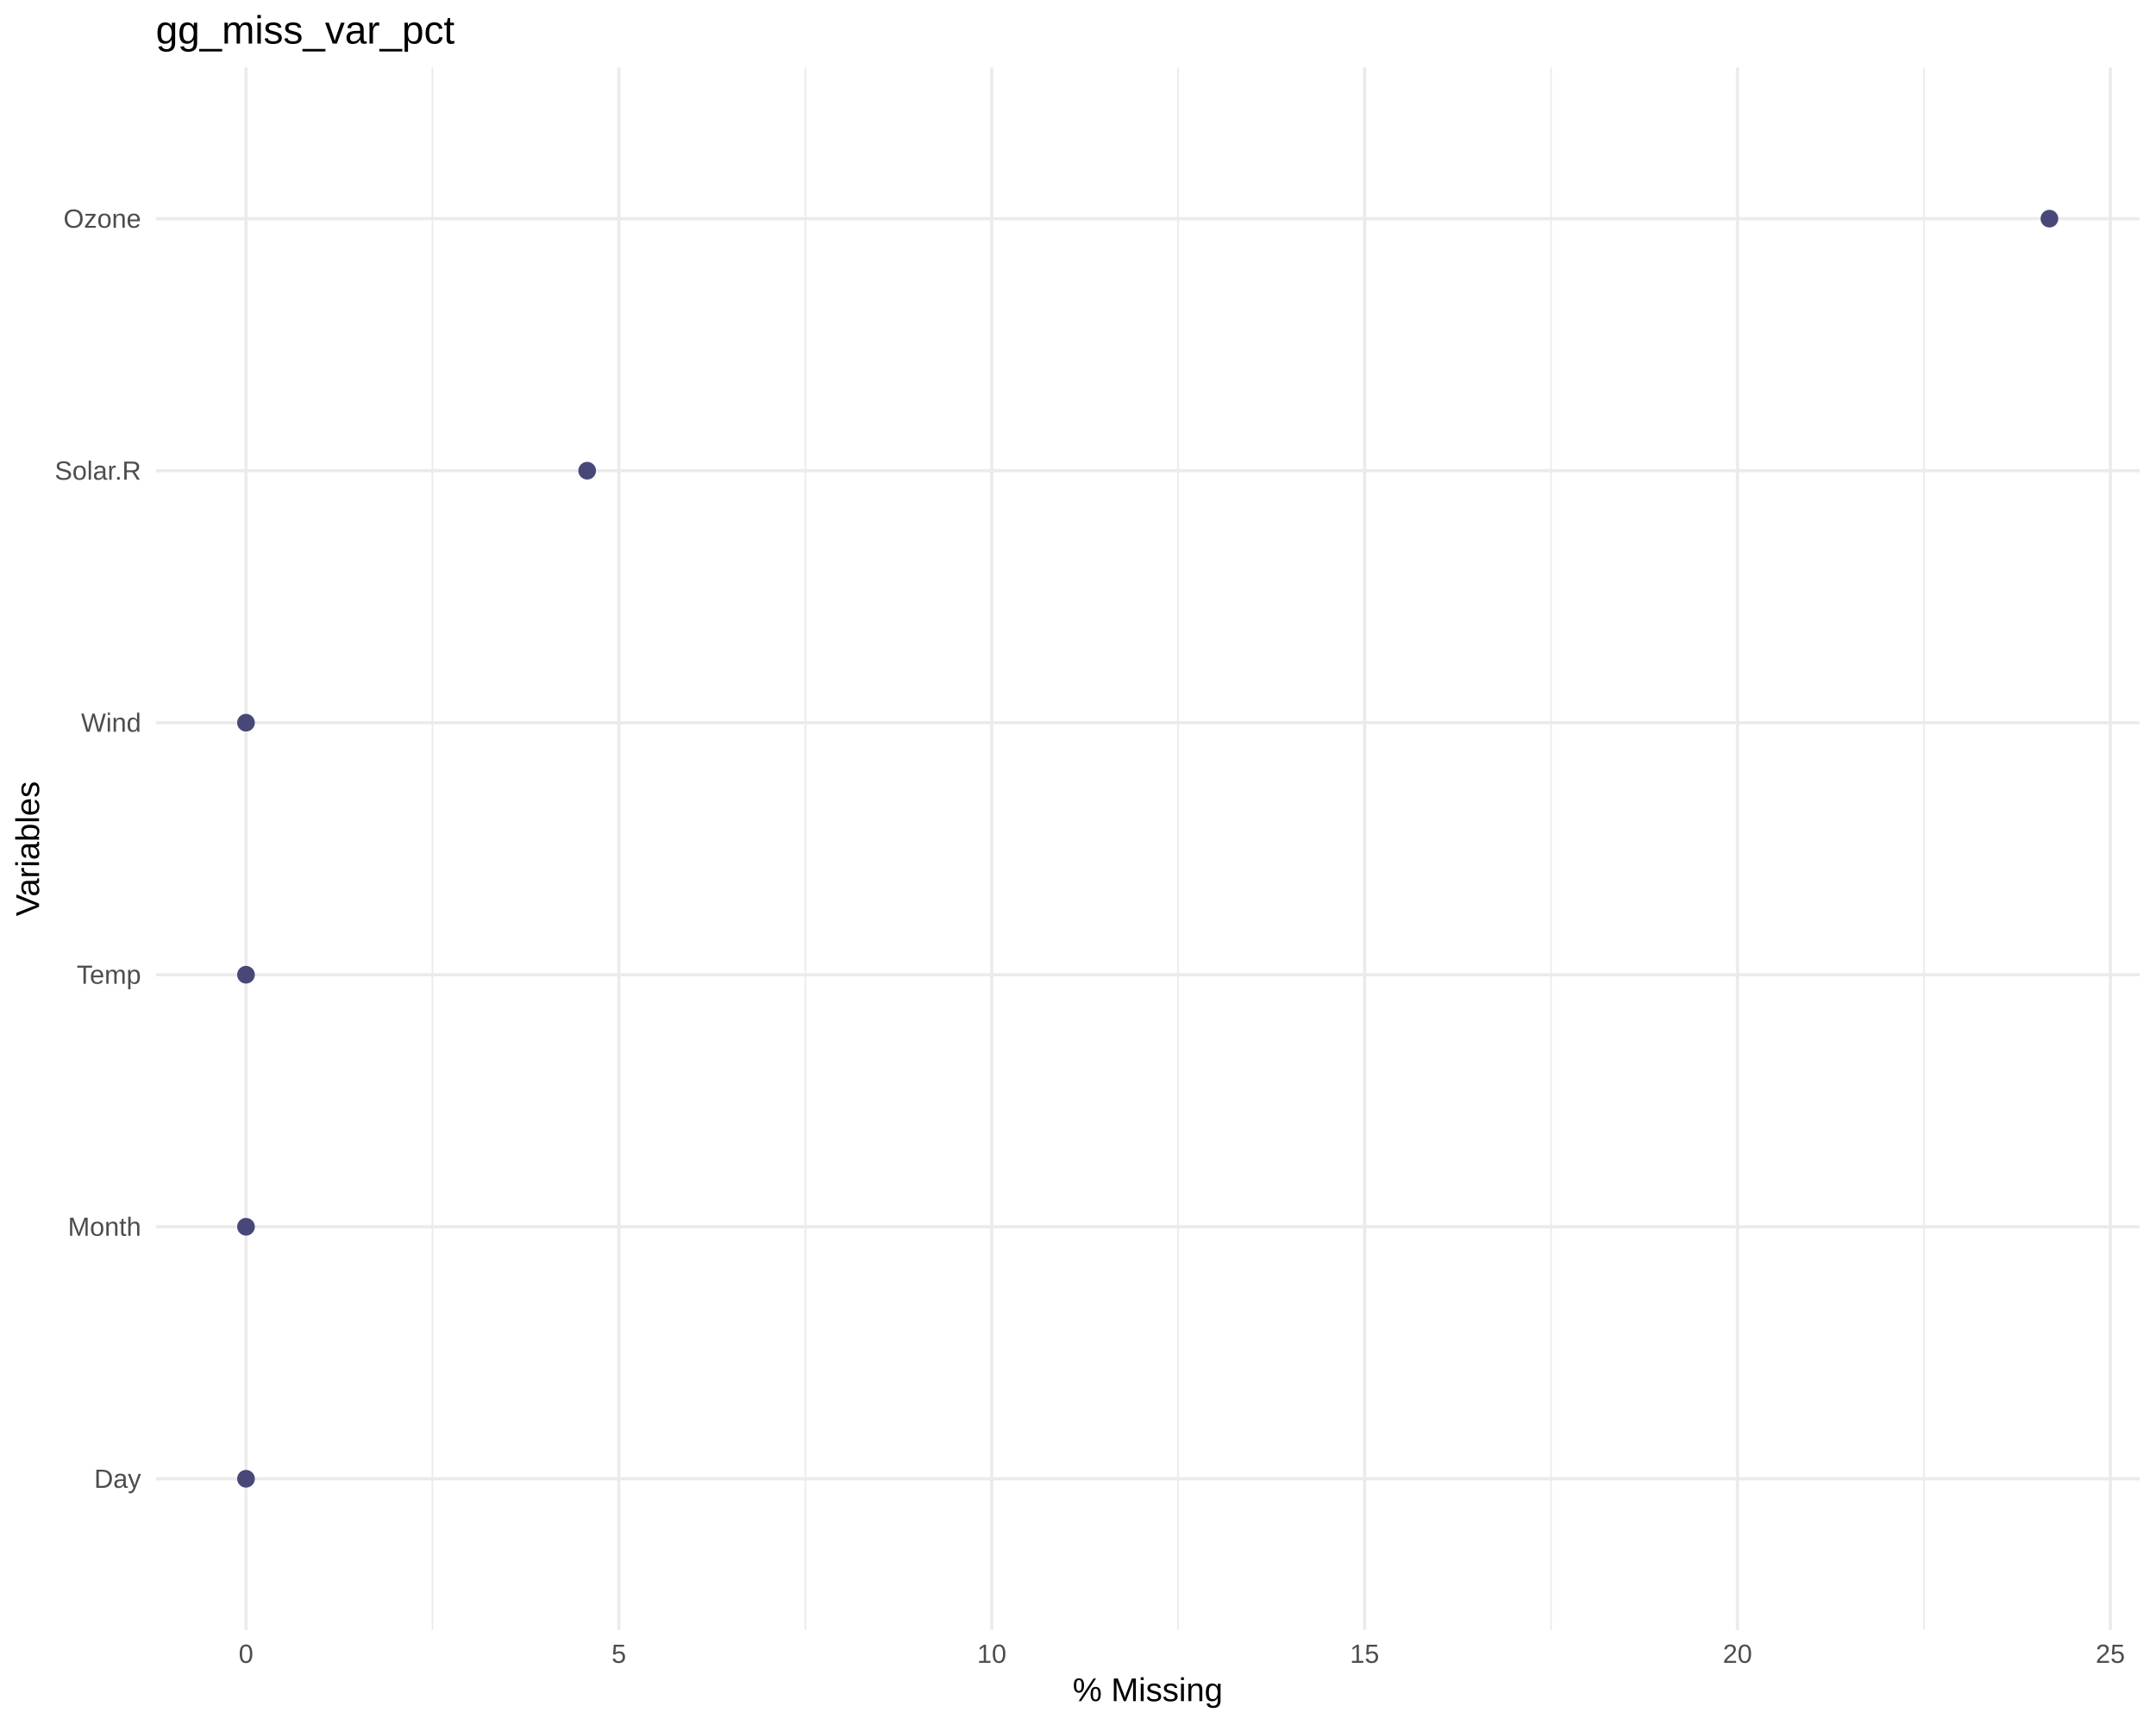
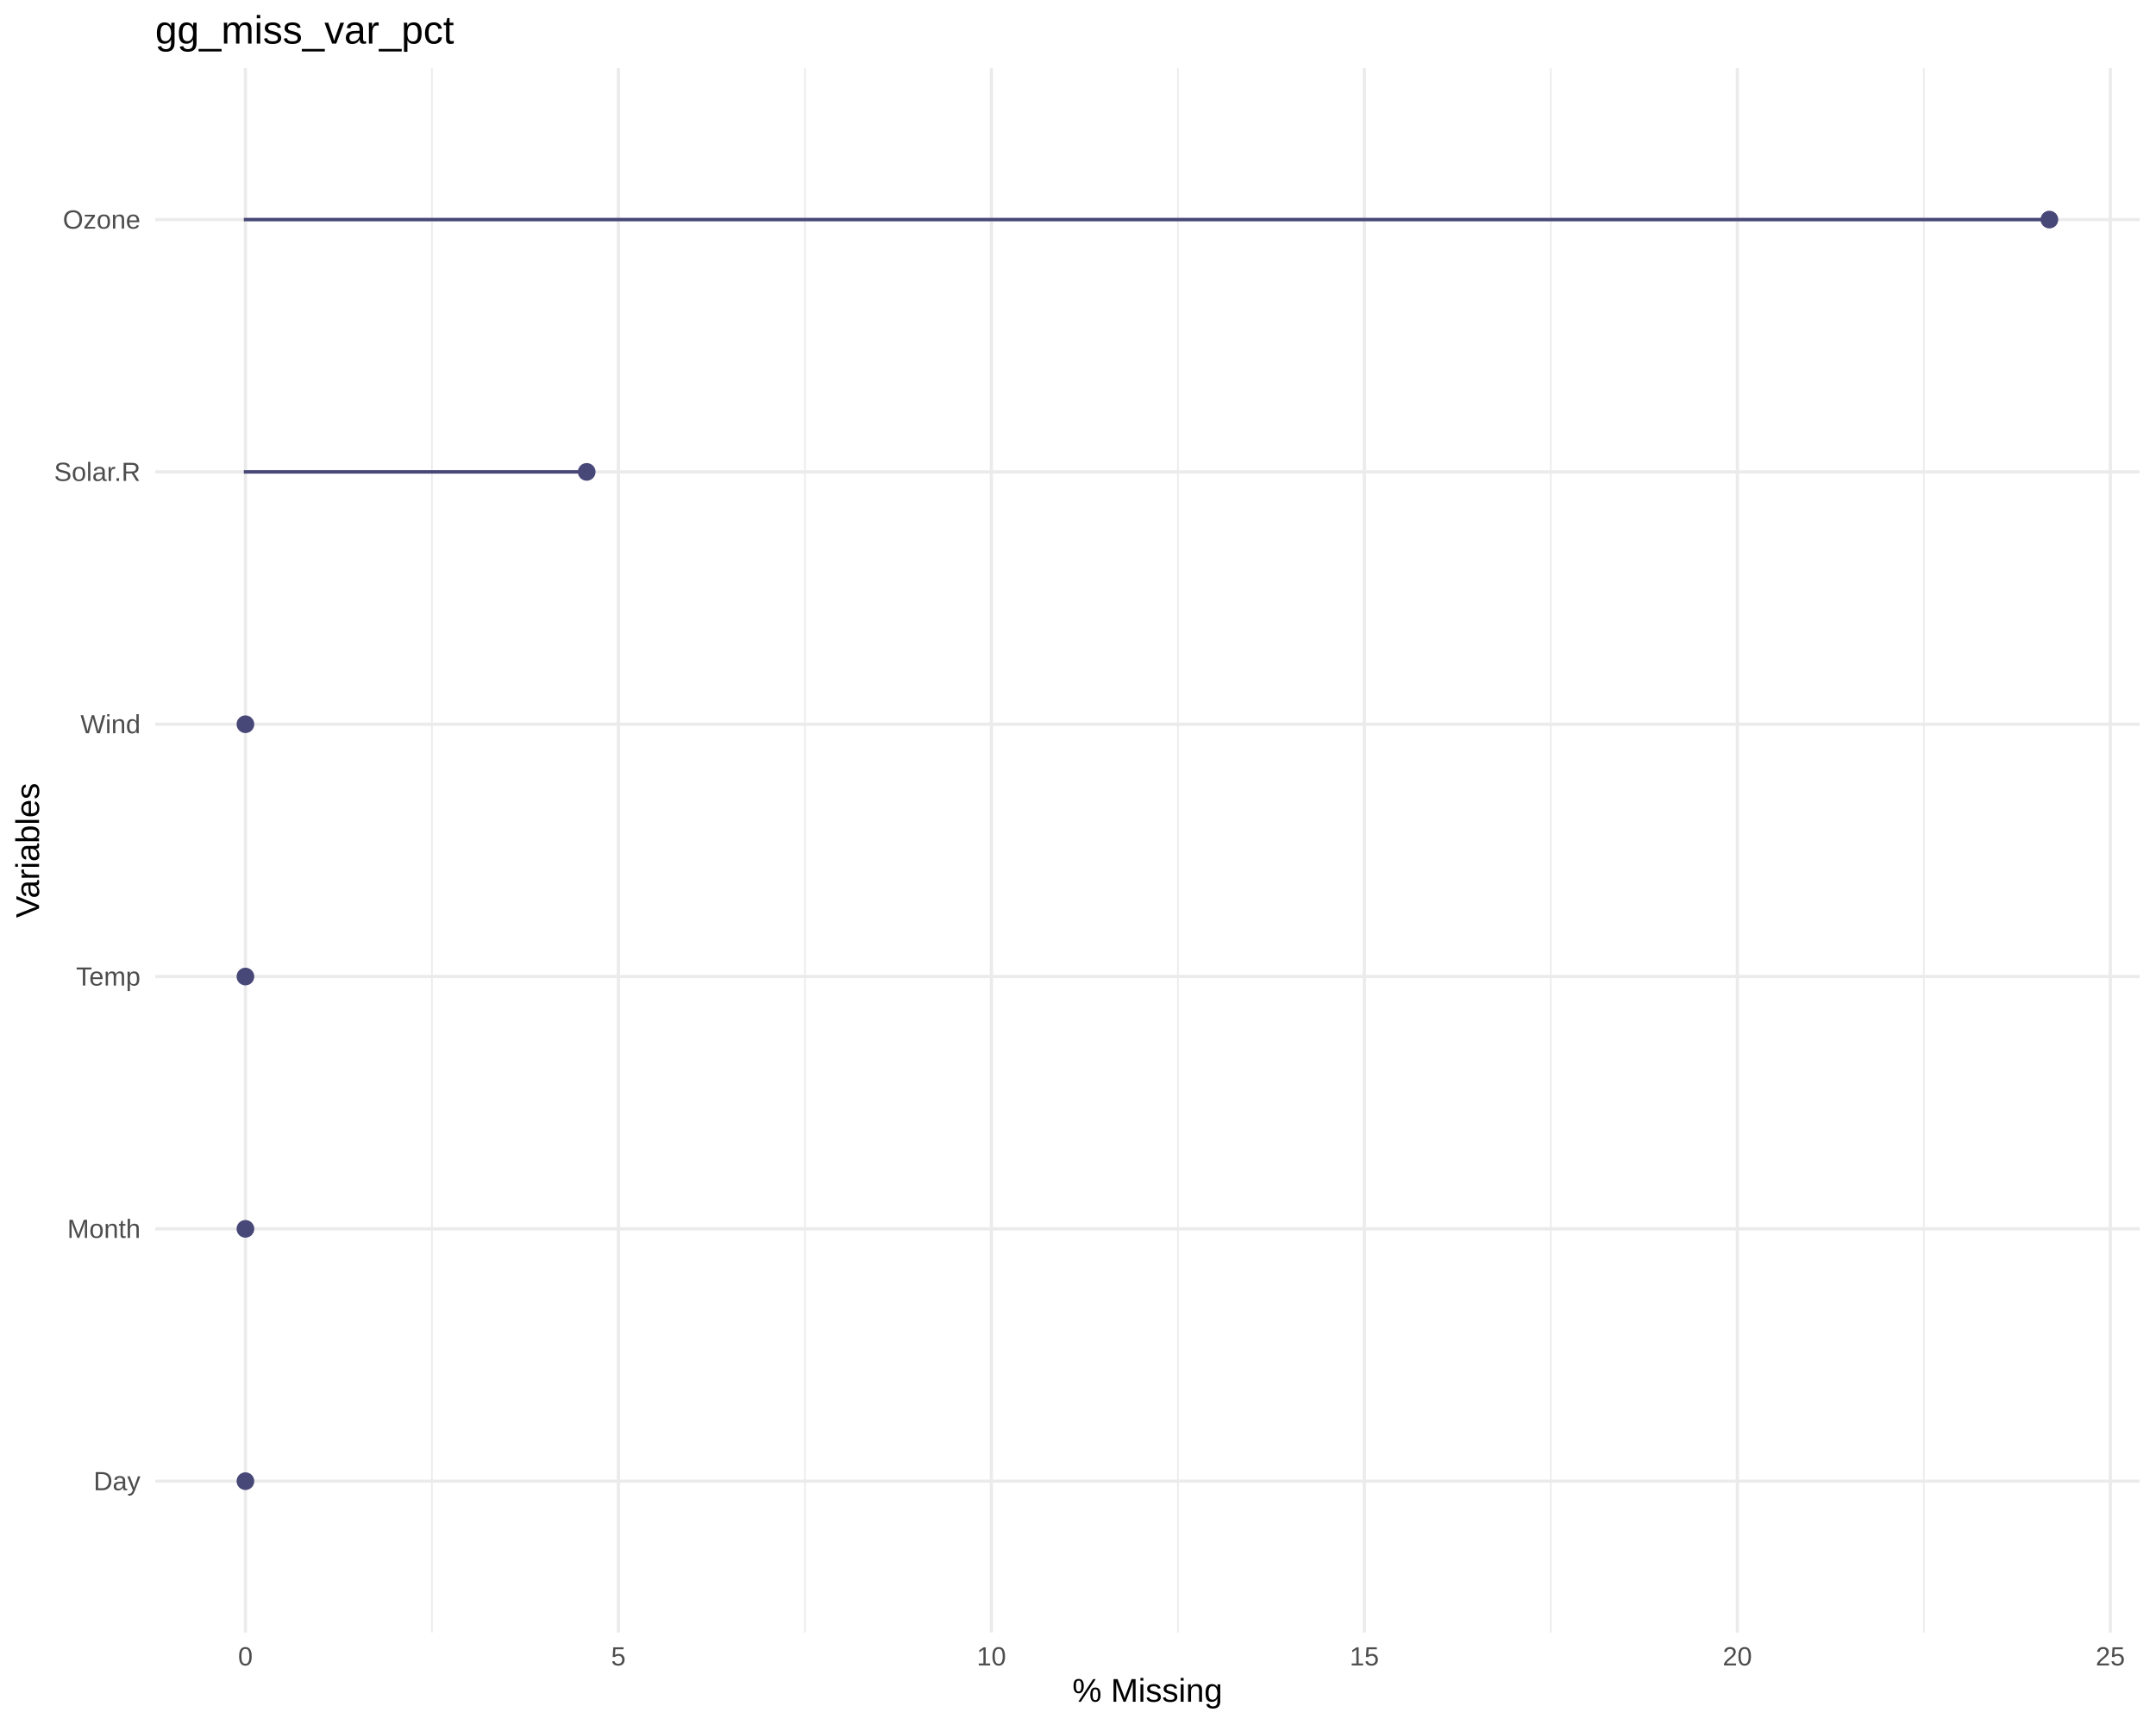
<svg xmlns="http://www.w3.org/2000/svg" viewBox="0 0 720.00 576.00">
  <defs>
    <style type="text/css">
    line, polyline, polygon, path, rect, circle {
      fill: none;
      stroke: #000000;
      stroke-linecap: round;
      stroke-linejoin: round;
      stroke-miterlimit: 10.00;
    }
  </style>
  </defs>
  <rect width="100%" height="100%" style="stroke: none; fill: #FFFFFF;" />
  <defs>
-     <clipPath id="cpNTIuMDR8NzE0LjUyfDU0NC4yN3wyMi41Mg==">
-       <rect x="52.04" y="22.52" width="662.48" height="521.75" />
+     <clipPath id="cpNTEuODR8NzE0LjUyfDU0NS4xM3wyMi43Nw==">
+       <rect x="51.84" y="22.77" width="662.68" height="522.36" />
    </clipPath>
  </defs>
-   <polyline points="144.41,544.27 144.41,22.52 " style="stroke-width: 0.53; stroke: #EBEBEB; stroke-linecap: butt;" clip-path="url(#cpNTIuMDR8NzE0LjUyfDU0NC4yN3wyMi41Mg==)" />
-   <polyline points="268.93,544.27 268.93,22.52 " style="stroke-width: 0.53; stroke: #EBEBEB; stroke-linecap: butt;" clip-path="url(#cpNTIuMDR8NzE0LjUyfDU0NC4yN3wyMi41Mg==)" />
-   <polyline points="393.45,544.27 393.45,22.52 " style="stroke-width: 0.53; stroke: #EBEBEB; stroke-linecap: butt;" clip-path="url(#cpNTIuMDR8NzE0LjUyfDU0NC4yN3wyMi41Mg==)" />
-   <polyline points="517.97,544.27 517.97,22.52 " style="stroke-width: 0.53; stroke: #EBEBEB; stroke-linecap: butt;" clip-path="url(#cpNTIuMDR8NzE0LjUyfDU0NC4yN3wyMi41Mg==)" />
-   <polyline points="642.49,544.27 642.49,22.52 " style="stroke-width: 0.53; stroke: #EBEBEB; stroke-linecap: butt;" clip-path="url(#cpNTIuMDR8NzE0LjUyfDU0NC4yN3wyMi41Mg==)" />
-   <polyline points="52.04,493.78 714.52,493.78 " style="stroke-width: 1.07; stroke: #EBEBEB; stroke-linecap: butt;" clip-path="url(#cpNTIuMDR8NzE0LjUyfDU0NC4yN3wyMi41Mg==)" />
-   <polyline points="52.04,409.63 714.52,409.63 " style="stroke-width: 1.07; stroke: #EBEBEB; stroke-linecap: butt;" clip-path="url(#cpNTIuMDR8NzE0LjUyfDU0NC4yN3wyMi41Mg==)" />
-   <polyline points="52.04,325.47 714.52,325.47 " style="stroke-width: 1.07; stroke: #EBEBEB; stroke-linecap: butt;" clip-path="url(#cpNTIuMDR8NzE0LjUyfDU0NC4yN3wyMi41Mg==)" />
-   <polyline points="52.04,241.32 714.52,241.32 " style="stroke-width: 1.07; stroke: #EBEBEB; stroke-linecap: butt;" clip-path="url(#cpNTIuMDR8NzE0LjUyfDU0NC4yN3wyMi41Mg==)" />
-   <polyline points="52.04,157.17 714.52,157.17 " style="stroke-width: 1.07; stroke: #EBEBEB; stroke-linecap: butt;" clip-path="url(#cpNTIuMDR8NzE0LjUyfDU0NC4yN3wyMi41Mg==)" />
-   <polyline points="52.04,73.01 714.52,73.01 " style="stroke-width: 1.07; stroke: #EBEBEB; stroke-linecap: butt;" clip-path="url(#cpNTIuMDR8NzE0LjUyfDU0NC4yN3wyMi41Mg==)" />
-   <polyline points="82.15,544.27 82.15,22.52 " style="stroke-width: 1.07; stroke: #EBEBEB; stroke-linecap: butt;" clip-path="url(#cpNTIuMDR8NzE0LjUyfDU0NC4yN3wyMi41Mg==)" />
-   <polyline points="206.67,544.27 206.67,22.52 " style="stroke-width: 1.07; stroke: #EBEBEB; stroke-linecap: butt;" clip-path="url(#cpNTIuMDR8NzE0LjUyfDU0NC4yN3wyMi41Mg==)" />
-   <polyline points="331.19,544.27 331.19,22.52 " style="stroke-width: 1.07; stroke: #EBEBEB; stroke-linecap: butt;" clip-path="url(#cpNTIuMDR8NzE0LjUyfDU0NC4yN3wyMi41Mg==)" />
-   <polyline points="455.71,544.27 455.71,22.52 " style="stroke-width: 1.07; stroke: #EBEBEB; stroke-linecap: butt;" clip-path="url(#cpNTIuMDR8NzE0LjUyfDU0NC4yN3wyMi41Mg==)" />
-   <polyline points="580.23,544.27 580.23,22.52 " style="stroke-width: 1.07; stroke: #EBEBEB; stroke-linecap: butt;" clip-path="url(#cpNTIuMDR8NzE0LjUyfDU0NC4yN3wyMi41Mg==)" />
-   <polyline points="704.75,544.27 704.75,22.52 " style="stroke-width: 1.07; stroke: #EBEBEB; stroke-linecap: butt;" clip-path="url(#cpNTIuMDR8NzE0LjUyfDU0NC4yN3wyMi41Mg==)" />
-   <rect x="82.15" y="493.78" width="0.00" height="0.00" style="stroke-width: 1.07; stroke: #484878; stroke-linecap: butt; fill: #484878;" clip-path="url(#cpNTIuMDR8NzE0LjUyfDU0NC4yN3wyMi41Mg==)" />
-   <rect x="82.15" y="409.63" width="0.00" height="0.00" style="stroke-width: 1.07; stroke: #484878; stroke-linecap: butt; fill: #484878;" clip-path="url(#cpNTIuMDR8NzE0LjUyfDU0NC4yN3wyMi41Mg==)" />
-   <rect x="82.15" y="325.47" width="0.00" height="0.00" style="stroke-width: 1.07; stroke: #484878; stroke-linecap: butt; fill: #484878;" clip-path="url(#cpNTIuMDR8NzE0LjUyfDU0NC4yN3wyMi41Mg==)" />
-   <rect x="82.15" y="241.32" width="0.00" height="0.00" style="stroke-width: 1.07; stroke: #484878; stroke-linecap: butt; fill: #484878;" clip-path="url(#cpNTIuMDR8NzE0LjUyfDU0NC4yN3wyMi41Mg==)" />
-   <rect x="82.15" y="157.17" width="113.94" height="0.00" style="stroke-width: 1.07; stroke: #484878; stroke-linecap: butt; fill: #484878;" clip-path="url(#cpNTIuMDR8NzE0LjUyfDU0NC4yN3wyMi41Mg==)" />
-   <rect x="82.15" y="73.01" width="602.25" height="0.00" style="stroke-width: 1.07; stroke: #484878; stroke-linecap: butt; fill: #484878;" clip-path="url(#cpNTIuMDR8NzE0LjUyfDU0NC4yN3wyMi41Mg==)" />
-   <circle cx="684.41" cy="73.01" r="1.95pt" style="stroke-width: 0.71; stroke: #484878; fill: #484878;" clip-path="url(#cpNTIuMDR8NzE0LjUyfDU0NC4yN3wyMi41Mg==)" />
-   <circle cx="196.09" cy="157.17" r="1.95pt" style="stroke-width: 0.71; stroke: #484878; fill: #484878;" clip-path="url(#cpNTIuMDR8NzE0LjUyfDU0NC4yN3wyMi41Mg==)" />
-   <circle cx="82.15" cy="241.32" r="1.95pt" style="stroke-width: 0.71; stroke: #484878; fill: #484878;" clip-path="url(#cpNTIuMDR8NzE0LjUyfDU0NC4yN3wyMi41Mg==)" />
-   <circle cx="82.15" cy="325.47" r="1.95pt" style="stroke-width: 0.71; stroke: #484878; fill: #484878;" clip-path="url(#cpNTIuMDR8NzE0LjUyfDU0NC4yN3wyMi41Mg==)" />
-   <circle cx="82.15" cy="409.63" r="1.95pt" style="stroke-width: 0.71; stroke: #484878; fill: #484878;" clip-path="url(#cpNTIuMDR8NzE0LjUyfDU0NC4yN3wyMi41Mg==)" />
-   <circle cx="82.15" cy="493.78" r="1.95pt" style="stroke-width: 0.71; stroke: #484878; fill: #484878;" clip-path="url(#cpNTIuMDR8NzE0LjUyfDU0NC4yN3wyMi41Mg==)" />
+   <polyline points="144.24,545.13 144.24,22.77 " style="stroke-width: 0.53; stroke: #EBEBEB; stroke-linecap: butt;" clip-path="url(#cpNTEuODR8NzE0LjUyfDU0NS4xM3wyMi43Nw==)" />
+   <polyline points="268.80,545.13 268.80,22.77 " style="stroke-width: 0.53; stroke: #EBEBEB; stroke-linecap: butt;" clip-path="url(#cpNTEuODR8NzE0LjUyfDU0NS4xM3wyMi43Nw==)" />
+   <polyline points="393.36,545.13 393.36,22.77 " style="stroke-width: 0.53; stroke: #EBEBEB; stroke-linecap: butt;" clip-path="url(#cpNTEuODR8NzE0LjUyfDU0NS4xM3wyMi43Nw==)" />
+   <polyline points="517.91,545.13 517.91,22.77 " style="stroke-width: 0.53; stroke: #EBEBEB; stroke-linecap: butt;" clip-path="url(#cpNTEuODR8NzE0LjUyfDU0NS4xM3wyMi43Nw==)" />
+   <polyline points="642.47,545.13 642.47,22.77 " style="stroke-width: 0.53; stroke: #EBEBEB; stroke-linecap: butt;" clip-path="url(#cpNTEuODR8NzE0LjUyfDU0NS4xM3wyMi43Nw==)" />
+   <polyline points="51.84,494.58 714.52,494.58 " style="stroke-width: 1.07; stroke: #EBEBEB; stroke-linecap: butt;" clip-path="url(#cpNTEuODR8NzE0LjUyfDU0NS4xM3wyMi43Nw==)" />
+   <polyline points="51.84,410.33 714.52,410.33 " style="stroke-width: 1.07; stroke: #EBEBEB; stroke-linecap: butt;" clip-path="url(#cpNTEuODR8NzE0LjUyfDU0NS4xM3wyMi43Nw==)" />
+   <polyline points="51.84,326.08 714.52,326.08 " style="stroke-width: 1.07; stroke: #EBEBEB; stroke-linecap: butt;" clip-path="url(#cpNTEuODR8NzE0LjUyfDU0NS4xM3wyMi43Nw==)" />
+   <polyline points="51.84,241.83 714.52,241.83 " style="stroke-width: 1.07; stroke: #EBEBEB; stroke-linecap: butt;" clip-path="url(#cpNTEuODR8NzE0LjUyfDU0NS4xM3wyMi43Nw==)" />
+   <polyline points="51.84,157.57 714.52,157.57 " style="stroke-width: 1.07; stroke: #EBEBEB; stroke-linecap: butt;" clip-path="url(#cpNTEuODR8NzE0LjUyfDU0NS4xM3wyMi43Nw==)" />
+   <polyline points="51.84,73.32 714.52,73.32 " style="stroke-width: 1.07; stroke: #EBEBEB; stroke-linecap: butt;" clip-path="url(#cpNTEuODR8NzE0LjUyfDU0NS4xM3wyMi43Nw==)" />
+   <polyline points="81.96,545.13 81.96,22.77 " style="stroke-width: 1.07; stroke: #EBEBEB; stroke-linecap: butt;" clip-path="url(#cpNTEuODR8NzE0LjUyfDU0NS4xM3wyMi43Nw==)" />
+   <polyline points="206.52,545.13 206.52,22.77 " style="stroke-width: 1.07; stroke: #EBEBEB; stroke-linecap: butt;" clip-path="url(#cpNTEuODR8NzE0LjUyfDU0NS4xM3wyMi43Nw==)" />
+   <polyline points="331.08,545.13 331.08,22.77 " style="stroke-width: 1.07; stroke: #EBEBEB; stroke-linecap: butt;" clip-path="url(#cpNTEuODR8NzE0LjUyfDU0NS4xM3wyMi43Nw==)" />
+   <polyline points="455.63,545.13 455.63,22.77 " style="stroke-width: 1.07; stroke: #EBEBEB; stroke-linecap: butt;" clip-path="url(#cpNTEuODR8NzE0LjUyfDU0NS4xM3wyMi43Nw==)" />
+   <polyline points="580.19,545.13 580.19,22.77 " style="stroke-width: 1.07; stroke: #EBEBEB; stroke-linecap: butt;" clip-path="url(#cpNTEuODR8NzE0LjUyfDU0NS4xM3wyMi43Nw==)" />
+   <polyline points="704.75,545.13 704.75,22.77 " style="stroke-width: 1.07; stroke: #EBEBEB; stroke-linecap: butt;" clip-path="url(#cpNTEuODR8NzE0LjUyfDU0NS4xM3wyMi43Nw==)" />
+   <rect x="81.96" y="494.54" width="0.00" height="0.08" style="stroke-width: 1.07; stroke: #484878; stroke-linecap: square; stroke-linejoin: miter; fill: #484878;" clip-path="url(#cpNTEuODR8NzE0LjUyfDU0NS4xM3wyMi43Nw==)" />
+   <rect x="81.96" y="410.29" width="0.00" height="0.08" style="stroke-width: 1.07; stroke: #484878; stroke-linecap: square; stroke-linejoin: miter; fill: #484878;" clip-path="url(#cpNTEuODR8NzE0LjUyfDU0NS4xM3wyMi43Nw==)" />
+   <rect x="81.96" y="326.03" width="0.00" height="0.08" style="stroke-width: 1.07; stroke: #484878; stroke-linecap: square; stroke-linejoin: miter; fill: #484878;" clip-path="url(#cpNTEuODR8NzE0LjUyfDU0NS4xM3wyMi43Nw==)" />
+   <rect x="81.96" y="241.78" width="0.00" height="0.08" style="stroke-width: 1.07; stroke: #484878; stroke-linecap: square; stroke-linejoin: miter; fill: #484878;" clip-path="url(#cpNTEuODR8NzE0LjUyfDU0NS4xM3wyMi43Nw==)" />
+   <rect x="81.96" y="157.53" width="113.97" height="0.08" style="stroke-width: 1.07; stroke: #484878; stroke-linecap: square; stroke-linejoin: miter; fill: #484878;" clip-path="url(#cpNTEuODR8NzE0LjUyfDU0NS4xM3wyMi43Nw==)" />
+   <rect x="81.96" y="73.28" width="602.44" height="0.08" style="stroke-width: 1.07; stroke: #484878; stroke-linecap: square; stroke-linejoin: miter; fill: #484878;" clip-path="url(#cpNTEuODR8NzE0LjUyfDU0NS4xM3wyMi43Nw==)" />
+   <circle cx="684.40" cy="73.32" r="1.95pt" style="stroke-width: 0.71; stroke: #484878; fill: #484878;" clip-path="url(#cpNTEuODR8NzE0LjUyfDU0NS4xM3wyMi43Nw==)" />
+   <circle cx="195.93" cy="157.57" r="1.95pt" style="stroke-width: 0.71; stroke: #484878; fill: #484878;" clip-path="url(#cpNTEuODR8NzE0LjUyfDU0NS4xM3wyMi43Nw==)" />
+   <circle cx="81.96" cy="241.83" r="1.95pt" style="stroke-width: 0.71; stroke: #484878; fill: #484878;" clip-path="url(#cpNTEuODR8NzE0LjUyfDU0NS4xM3wyMi43Nw==)" />
+   <circle cx="81.96" cy="326.08" r="1.95pt" style="stroke-width: 0.71; stroke: #484878; fill: #484878;" clip-path="url(#cpNTEuODR8NzE0LjUyfDU0NS4xM3wyMi43Nw==)" />
+   <circle cx="81.96" cy="410.33" r="1.95pt" style="stroke-width: 0.71; stroke: #484878; fill: #484878;" clip-path="url(#cpNTEuODR8NzE0LjUyfDU0NS4xM3wyMi43Nw==)" />
+   <circle cx="81.96" cy="494.58" r="1.95pt" style="stroke-width: 0.71; stroke: #484878; fill: #484878;" clip-path="url(#cpNTEuODR8NzE0LjUyfDU0NS4xM3wyMi43Nw==)" />
  <defs>
    <clipPath id="cpMC4wMHw3MjAuMDB8NTc2LjAwfDAuMDA=">
      <rect x="0.00" y="0.00" width="720.00" height="576.00" />
    </clipPath>
  </defs>
  <g clip-path="url(#cpMC4wMHw3MjAuMDB8NTc2LjAwfDAuMDA=)">
-     <text x="31.45" y="496.80" style="font-size: 8.80px; fill: #4D4D4D; font-family: Liberation Sans;" textLength="15.66px" lengthAdjust="spacingAndGlyphs">Day</text>
+     <text x="31.25" y="497.60" style="font-size: 8.80px; fill: #4D4D4D; font-family: Liberation Sans;" textLength="15.66px" lengthAdjust="spacingAndGlyphs">Day</text>
  </g>
  <g clip-path="url(#cpMC4wMHw3MjAuMDB8NTc2LjAwfDAuMDA=)">
-     <text x="22.67" y="412.65" style="font-size: 8.80px; fill: #4D4D4D; font-family: Liberation Sans;" textLength="24.44px" lengthAdjust="spacingAndGlyphs">Month</text>
+     <text x="22.47" y="413.35" style="font-size: 8.80px; fill: #4D4D4D; font-family: Liberation Sans;" textLength="24.44px" lengthAdjust="spacingAndGlyphs">Month</text>
  </g>
  <g clip-path="url(#cpMC4wMHw3MjAuMDB8NTc2LjAwfDAuMDA=)">
-     <text x="25.59" y="328.50" style="font-size: 8.80px; fill: #4D4D4D; font-family: Liberation Sans;" textLength="21.52px" lengthAdjust="spacingAndGlyphs">Temp</text>
+     <text x="25.39" y="329.10" style="font-size: 8.80px; fill: #4D4D4D; font-family: Liberation Sans;" textLength="21.52px" lengthAdjust="spacingAndGlyphs">Temp</text>
  </g>
  <g clip-path="url(#cpMC4wMHw3MjAuMDB8NTc2LjAwfDAuMDA=)">
-     <text x="27.08" y="244.34" style="font-size: 8.80px; fill: #4D4D4D; font-family: Liberation Sans;" textLength="20.03px" lengthAdjust="spacingAndGlyphs">Wind</text>
+     <text x="26.88" y="244.85" style="font-size: 8.80px; fill: #4D4D4D; font-family: Liberation Sans;" textLength="20.03px" lengthAdjust="spacingAndGlyphs">Wind</text>
  </g>
  <g clip-path="url(#cpMC4wMHw3MjAuMDB8NTc2LjAwfDAuMDA=)">
-     <text x="18.27" y="160.19" style="font-size: 8.80px; fill: #4D4D4D; font-family: Liberation Sans;" textLength="28.84px" lengthAdjust="spacingAndGlyphs">Solar.R</text>
+     <text x="18.06" y="160.60" style="font-size: 8.80px; fill: #4D4D4D; font-family: Liberation Sans;" textLength="28.84px" lengthAdjust="spacingAndGlyphs">Solar.R</text>
  </g>
  <g clip-path="url(#cpMC4wMHw3MjAuMDB8NTc2LjAwfDAuMDA=)">
-     <text x="21.19" y="76.04" style="font-size: 8.80px; fill: #4D4D4D; font-family: Liberation Sans;" textLength="25.92px" lengthAdjust="spacingAndGlyphs">Ozone</text>
+     <text x="20.98" y="76.35" style="font-size: 8.80px; fill: #4D4D4D; font-family: Liberation Sans;" textLength="25.92px" lengthAdjust="spacingAndGlyphs">Ozone</text>
  </g>
  <g clip-path="url(#cpMC4wMHw3MjAuMDB8NTc2LjAwfDAuMDA=)">
-     <text x="79.71" y="555.25" style="font-size: 8.80px; fill: #4D4D4D; font-family: Liberation Sans;" textLength="4.89px" lengthAdjust="spacingAndGlyphs">0</text>
+     <text x="79.51" y="556.11" style="font-size: 8.80px; fill: #4D4D4D; font-family: Liberation Sans;" textLength="4.89px" lengthAdjust="spacingAndGlyphs">0</text>
  </g>
  <g clip-path="url(#cpMC4wMHw3MjAuMDB8NTc2LjAwfDAuMDA=)">
-     <text x="204.23" y="555.25" style="font-size: 8.80px; fill: #4D4D4D; font-family: Liberation Sans;" textLength="4.89px" lengthAdjust="spacingAndGlyphs">5</text>
+     <text x="204.07" y="556.11" style="font-size: 8.80px; fill: #4D4D4D; font-family: Liberation Sans;" textLength="4.89px" lengthAdjust="spacingAndGlyphs">5</text>
  </g>
  <g clip-path="url(#cpMC4wMHw3MjAuMDB8NTc2LjAwfDAuMDA=)">
-     <text x="326.30" y="555.25" style="font-size: 8.80px; fill: #4D4D4D; font-family: Liberation Sans;" textLength="9.78px" lengthAdjust="spacingAndGlyphs">10</text>
+     <text x="326.19" y="556.11" style="font-size: 8.80px; fill: #4D4D4D; font-family: Liberation Sans;" textLength="9.78px" lengthAdjust="spacingAndGlyphs">10</text>
  </g>
  <g clip-path="url(#cpMC4wMHw3MjAuMDB8NTc2LjAwfDAuMDA=)">
-     <text x="450.82" y="555.25" style="font-size: 8.80px; fill: #4D4D4D; font-family: Liberation Sans;" textLength="9.78px" lengthAdjust="spacingAndGlyphs">15</text>
+     <text x="450.74" y="556.11" style="font-size: 8.80px; fill: #4D4D4D; font-family: Liberation Sans;" textLength="9.78px" lengthAdjust="spacingAndGlyphs">15</text>
  </g>
  <g clip-path="url(#cpMC4wMHw3MjAuMDB8NTc2LjAwfDAuMDA=)">
-     <text x="575.34" y="555.25" style="font-size: 8.80px; fill: #4D4D4D; font-family: Liberation Sans;" textLength="9.78px" lengthAdjust="spacingAndGlyphs">20</text>
+     <text x="575.30" y="556.11" style="font-size: 8.80px; fill: #4D4D4D; font-family: Liberation Sans;" textLength="9.78px" lengthAdjust="spacingAndGlyphs">20</text>
  </g>
  <g clip-path="url(#cpMC4wMHw3MjAuMDB8NTc2LjAwfDAuMDA=)">
-     <text x="699.86" y="555.25" style="font-size: 8.80px; fill: #4D4D4D; font-family: Liberation Sans;" textLength="9.78px" lengthAdjust="spacingAndGlyphs">25</text>
+     <text x="699.86" y="556.11" style="font-size: 8.80px; fill: #4D4D4D; font-family: Liberation Sans;" textLength="9.78px" lengthAdjust="spacingAndGlyphs">25</text>
  </g>
  <g clip-path="url(#cpMC4wMHw3MjAuMDB8NTc2LjAwfDAuMDA=)">
-     <text x="358.22" y="568.04" style="font-size: 11.00px; font-family: Liberation Sans;" textLength="50.12px" lengthAdjust="spacingAndGlyphs">% Missing</text>
+     <text x="358.12" y="568.24" style="font-size: 11.00px; font-family: Liberation Sans;" textLength="50.12px" lengthAdjust="spacingAndGlyphs">% Missing</text>
  </g>
  <g clip-path="url(#cpMC4wMHw3MjAuMDB8NTc2LjAwfDAuMDA=)">
-     <text transform="translate(13.04,305.93) rotate(-90)" style="font-size: 11.00px; font-family: Liberation Sans;" textLength="45.06px" lengthAdjust="spacingAndGlyphs">Variables</text>
+     <text transform="translate(13.04,306.48) rotate(-90)" style="font-size: 11.00px; font-family: Liberation Sans;" textLength="45.06px" lengthAdjust="spacingAndGlyphs">Variables</text>
  </g>
  <g clip-path="url(#cpMC4wMHw3MjAuMDB8NTc2LjAwfDAuMDA=)">
-     <text x="52.04" y="14.56" style="font-size: 13.20px; font-family: Liberation Sans;" textLength="99.64px" lengthAdjust="spacingAndGlyphs">gg_miss_var_pct</text>
+     <text x="51.84" y="14.56" style="font-size: 13.20px; font-family: Liberation Sans;" textLength="99.64px" lengthAdjust="spacingAndGlyphs">gg_miss_var_pct</text>
  </g>
</svg>
